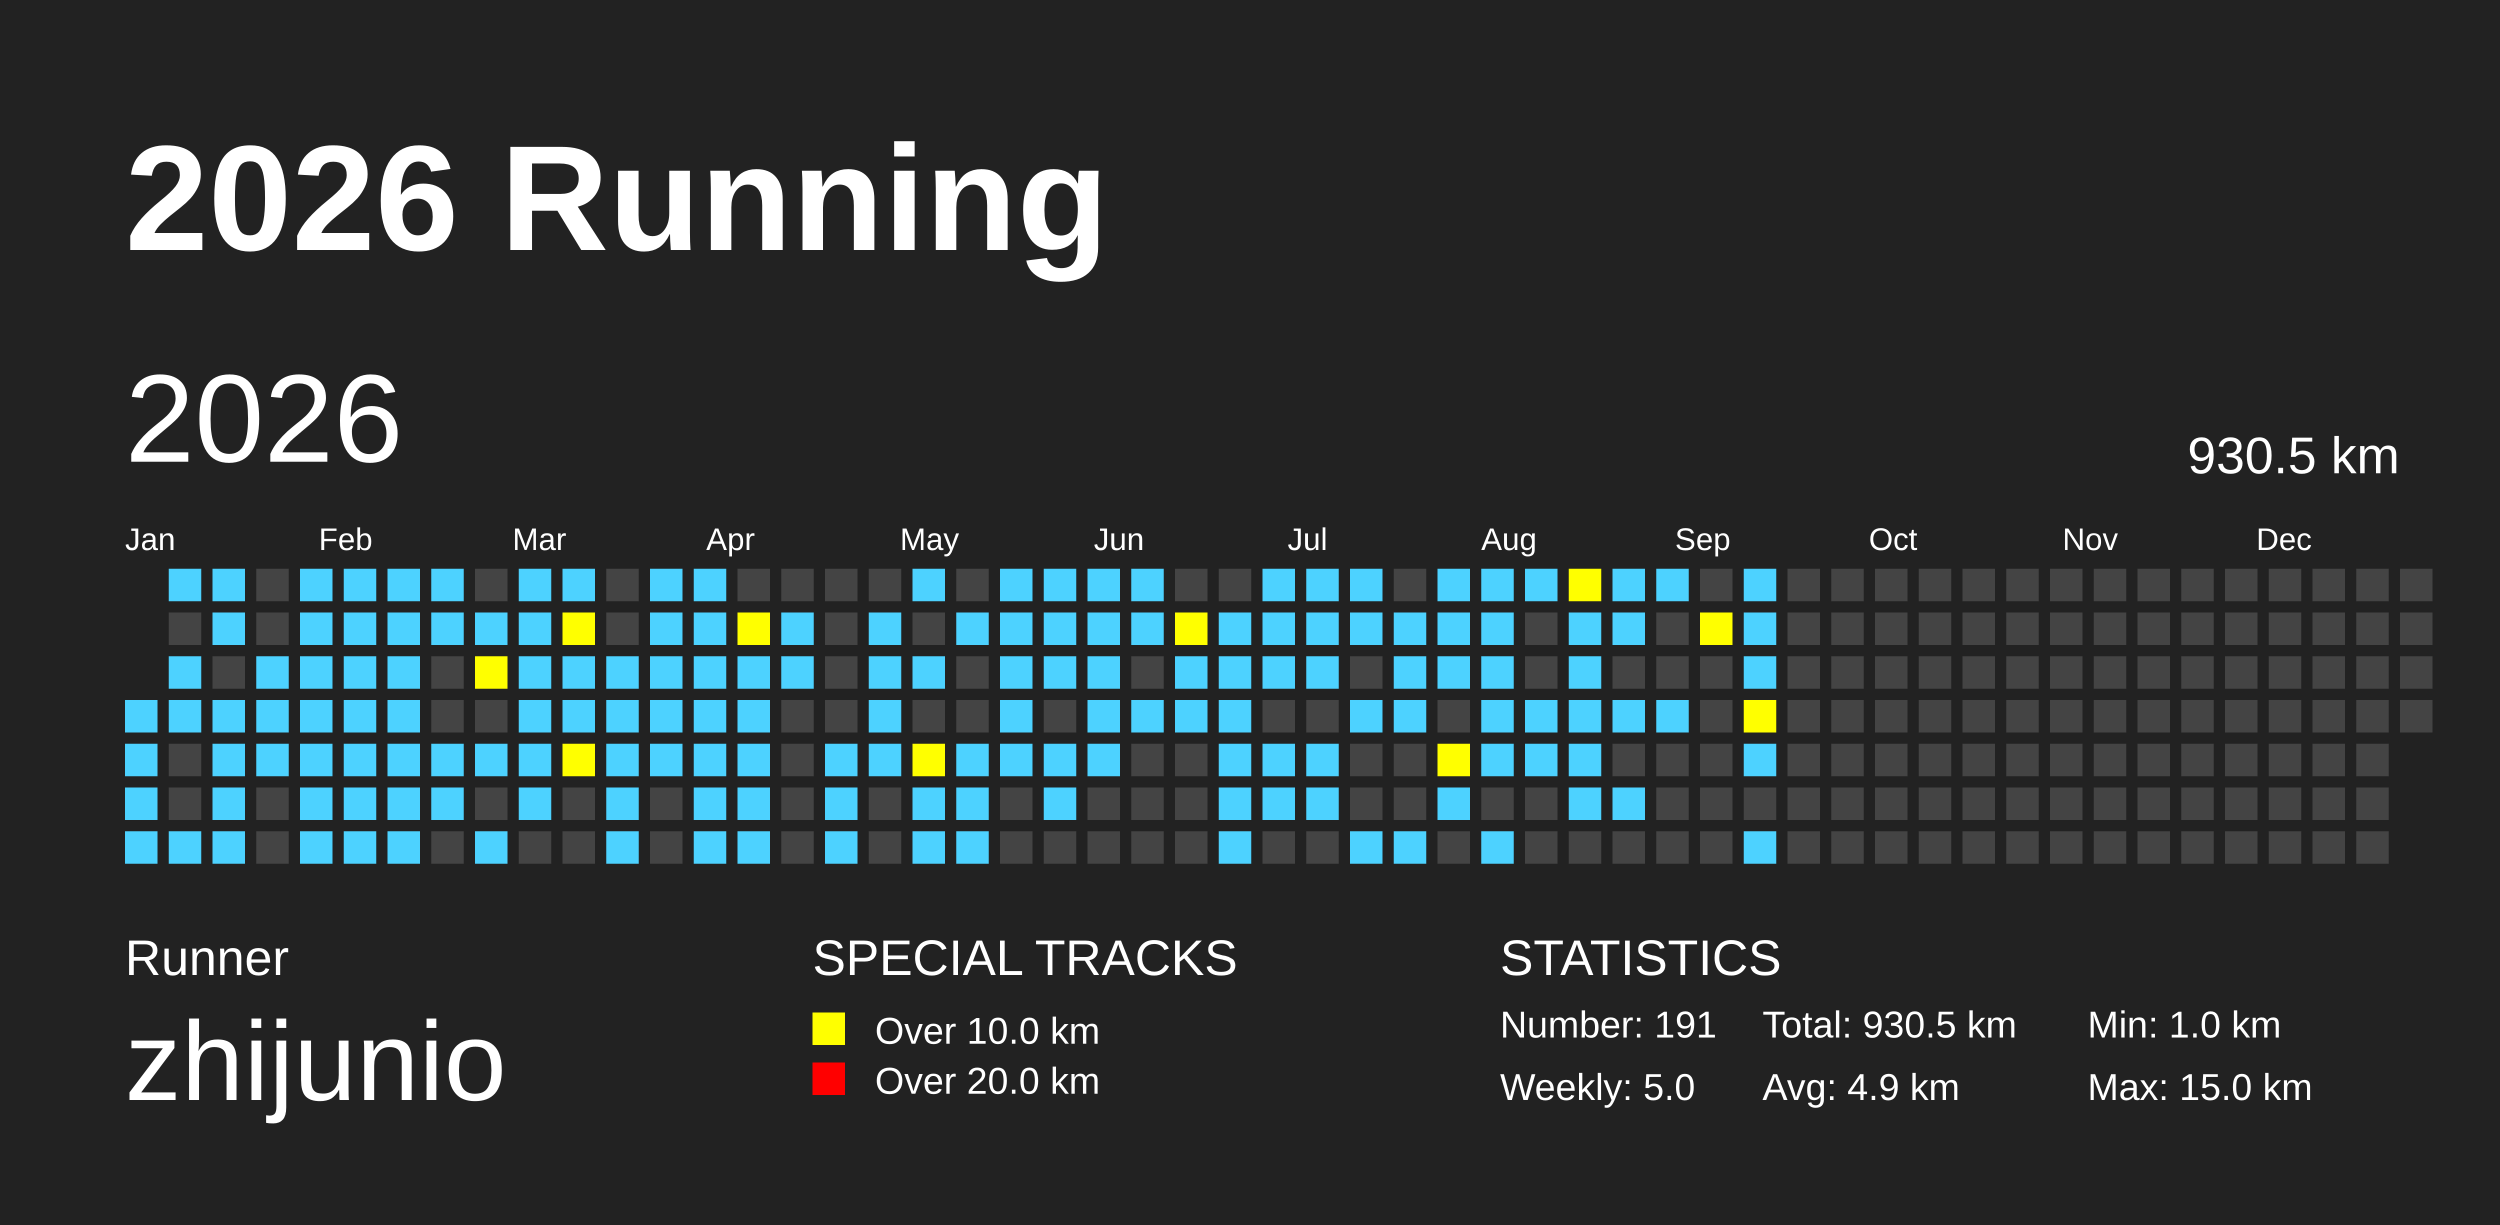
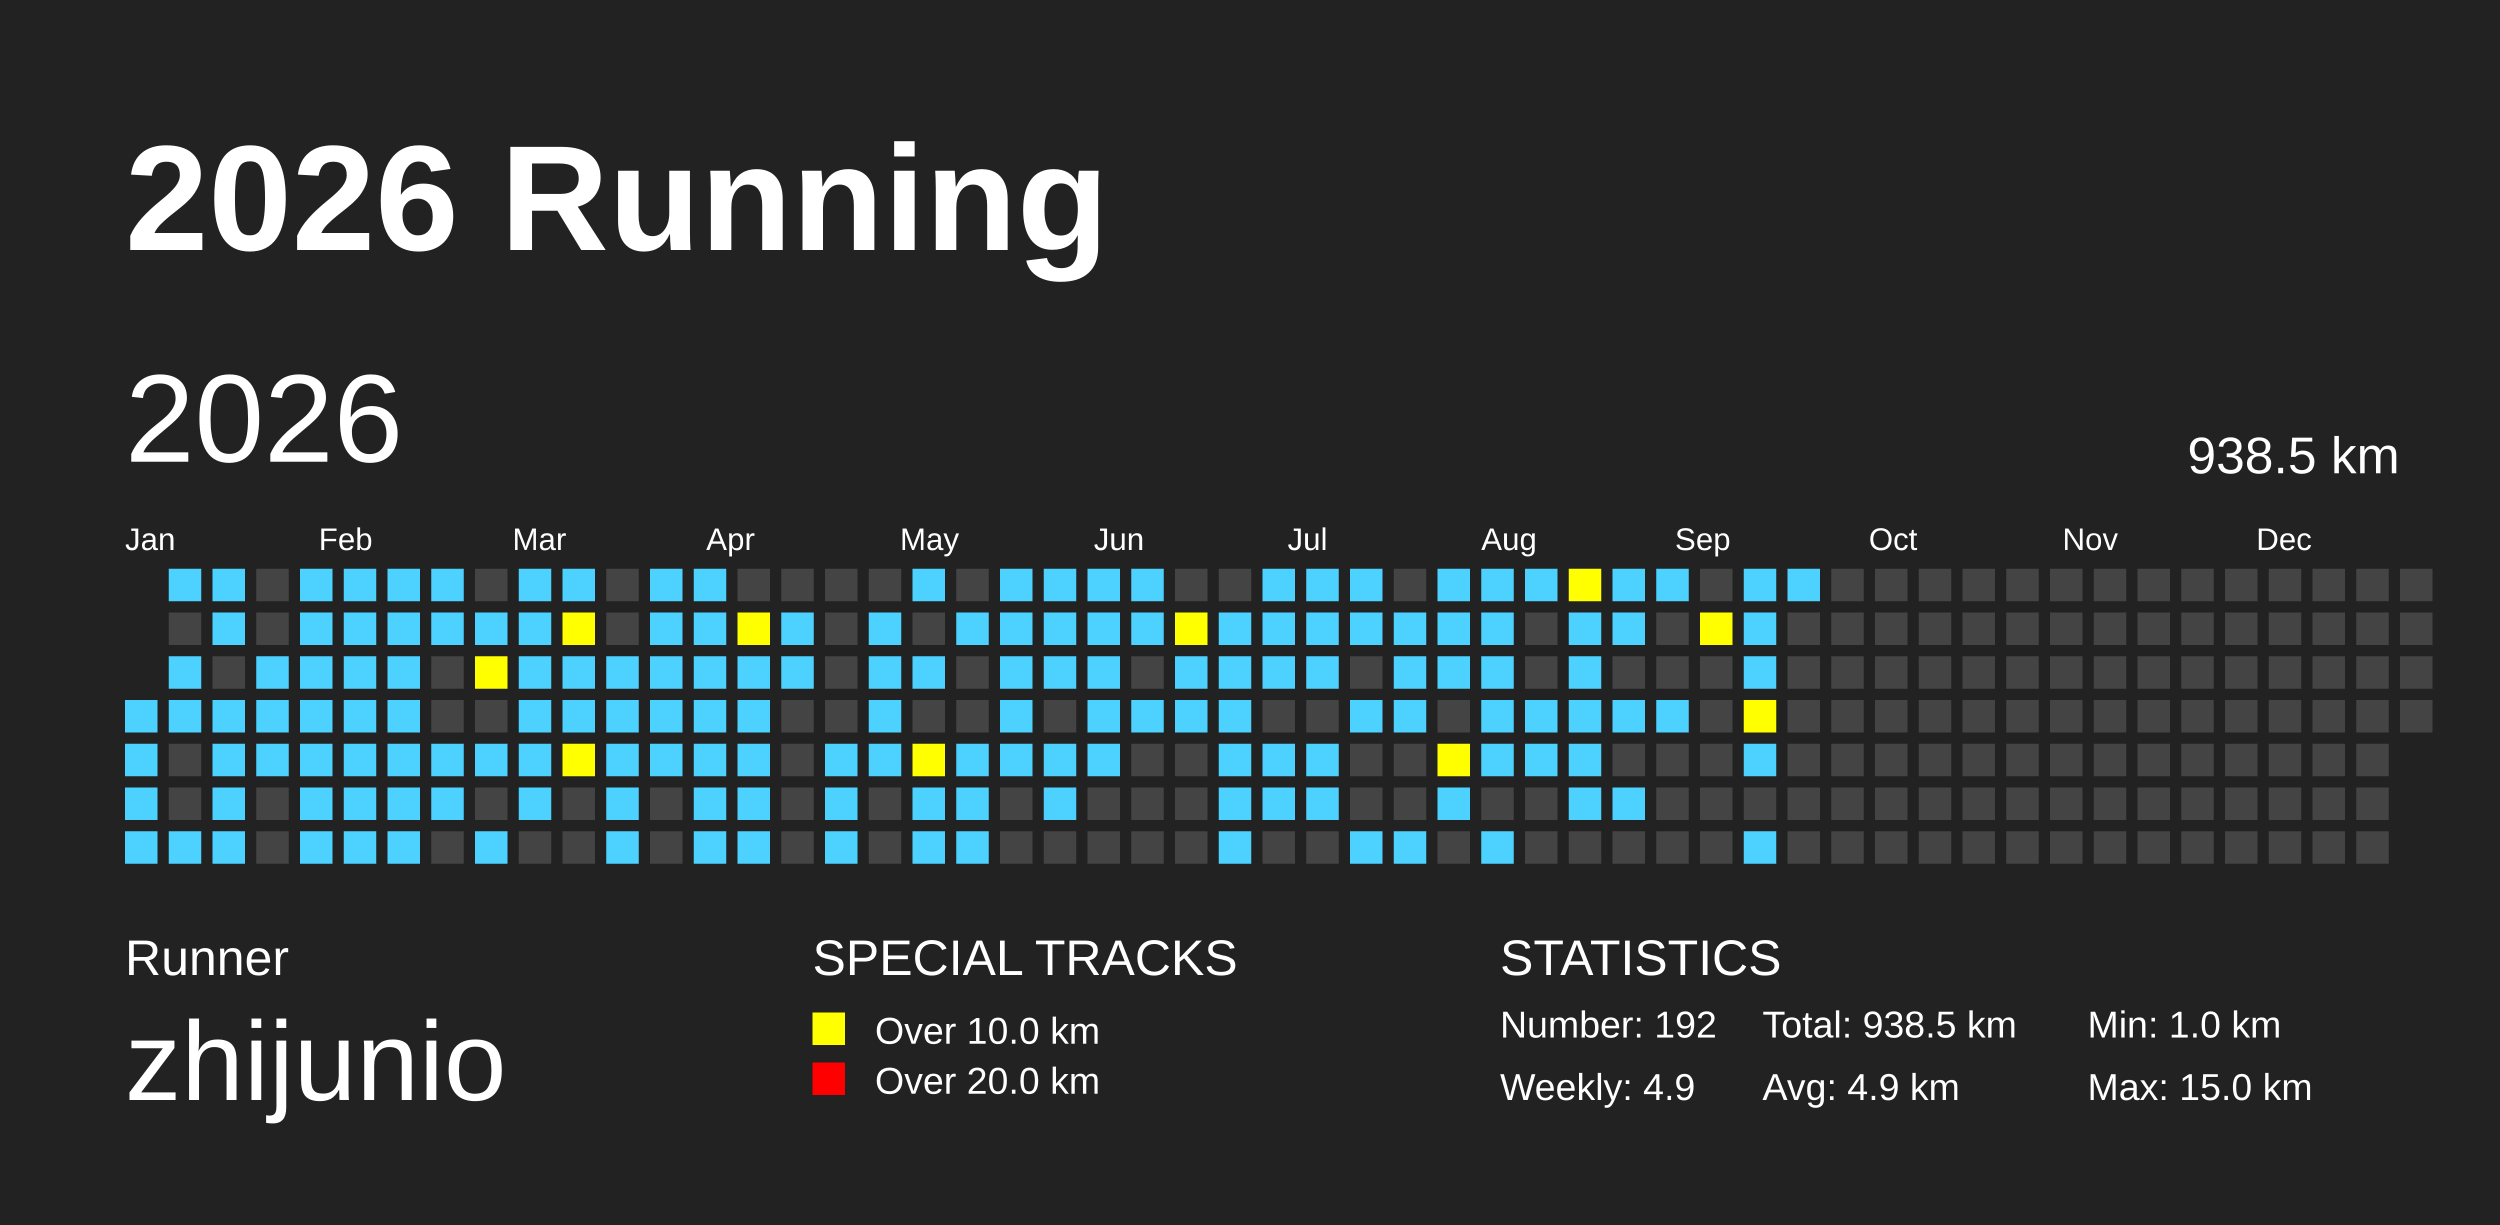
<svg xmlns="http://www.w3.org/2000/svg" baseProfile="full" height="98mm" version="1.1" viewBox="0,0,200,98" width="200mm">
  <defs>
    <pattern height="2" id="indoor-stripe" patternUnits="userSpaceOnUse" width="2">
      <line stroke="white" stroke-opacity="0.45" stroke-width="0.5" x1="0" x2="2" y1="2" y2="0" />
    </pattern>
  </defs>
  <rect fill="#222222" height="98" width="200" x="0" y="0" />
  <text fill="#FFFFFF" style="font-size:12px; font-family:Arial; font-weight:bold;" x="10" y="20">2026 Running</text>
  <text fill="#FFFFFF" style="font-size:4px; font-family:Arial" x="10" y="78">Runner</text>
  <text fill="#FFFFFF" style="font-size:9px; font-family:Arial" x="10" y="88">zhijunio</text>
  <text fill="#FFFFFF" style="font-size:4px; font-family:Arial" x="65" y="78">SPECIAL TRACKS</text>
  <rect fill="yellow" height="2.6" width="2.6" x="65" y="81" />
  <text fill="#FFFFFF" style="font-size:3px; font-family:Arial" x="70" y="83.5">Over 10.0 km</text>
  <rect fill="red" height="2.6" width="2.6" x="65" y="85" />
  <text fill="#FFFFFF" style="font-size:3px; font-family:Arial" x="70" y="87.5">Over 20.0 km</text>
  <text fill="#FFFFFF" style="font-size:4px; font-family:Arial" x="120" y="78">STATISTICS</text>
-   <text fill="#FFFFFF" style="font-size:3px; font-family:Arial" x="120" y="83">Number: 191</text>
-   <text fill="#FFFFFF" style="font-size:3px; font-family:Arial" x="120" y="88">Weekly: 5.0</text>
-   <text fill="#FFFFFF" style="font-size:3px; font-family:Arial" x="141" y="83">Total: 930.5 km</text>
+   <text fill="#FFFFFF" style="font-size:3px; font-family:Arial" x="120" y="83">Number: 192</text>
+   <text fill="#FFFFFF" style="font-size:3px; font-family:Arial" x="120" y="88">Weekly: 4.9</text>
+   <text fill="#FFFFFF" style="font-size:3px; font-family:Arial" x="141" y="83">Total: 938.5 km</text>
  <text fill="#FFFFFF" style="font-size:3px; font-family:Arial" x="141" y="88">Avg: 4.9 km</text>
  <text fill="#FFFFFF" style="font-size:3px; font-family:Arial" x="167" y="83">Min: 1.0 km</text>
  <text fill="#FFFFFF" style="font-size:3px; font-family:Arial" x="167" y="88">Max: 15.0 km</text>
  <text dominant-baseline="hanging" fill="#FFFFFF" style="font-size:10.0px; font-family:Arial;" x="10" y="30">2026</text>
-   <text dominant-baseline="hanging" fill="#FFFFFF" style="font-size:4.125px; font-family:Arial;" x="175" y="35">930.5 km</text>
+   <text dominant-baseline="hanging" fill="#FFFFFF" style="font-size:4.125px; font-family:Arial;" x="175" y="35">938.5 km</text>
  <text fill="#FFFFFF" style="font-size:2.5px; font-family:Arial" x="10.0" y="44">Jan</text>
  <text fill="#FFFFFF" style="font-size:2.5px; font-family:Arial" x="25.5" y="44">Feb</text>
  <text fill="#FFFFFF" style="font-size:2.5px; font-family:Arial" x="41.0" y="44">Mar</text>
  <text fill="#FFFFFF" style="font-size:2.5px; font-family:Arial" x="56.5" y="44">Apr</text>
  <text fill="#FFFFFF" style="font-size:2.5px; font-family:Arial" x="72.0" y="44">May</text>
  <text fill="#FFFFFF" style="font-size:2.5px; font-family:Arial" x="87.5" y="44">Jun</text>
  <text fill="#FFFFFF" style="font-size:2.5px; font-family:Arial" x="103.0" y="44">Jul</text>
  <text fill="#FFFFFF" style="font-size:2.5px; font-family:Arial" x="118.5" y="44">Aug</text>
  <text fill="#FFFFFF" style="font-size:2.5px; font-family:Arial" x="134.0" y="44">Sep</text>
  <text fill="#FFFFFF" style="font-size:2.5px; font-family:Arial" x="149.5" y="44">Oct</text>
  <text fill="#FFFFFF" style="font-size:2.5px; font-family:Arial" x="165.0" y="44">Nov</text>
  <text fill="#FFFFFF" style="font-size:2.5px; font-family:Arial" x="180.5" y="44">Dec</text>
  <rect fill="#4DD2FF" height="2.6" width="2.6" x="10.0" y="56.0" />
  <rect fill="#4DD2FF" height="2.6" width="2.6" x="10.0" y="59.5" />
  <rect fill="#4DD2FF" height="2.6" width="2.6" x="10.0" y="63.0" />
  <rect fill="#4DD2FF" height="2.6" width="2.6" x="10.0" y="66.5" />
  <rect fill="#4DD2FF" height="2.6" width="2.6" x="13.5" y="45.5" />
  <rect fill="#444444" height="2.6" width="2.6" x="13.5" y="49.0" />
  <rect fill="#4DD2FF" height="2.6" width="2.6" x="13.5" y="52.5" />
  <rect fill="#4DD2FF" height="2.6" width="2.6" x="13.5" y="56.0" />
  <rect fill="#444444" height="2.6" width="2.6" x="13.5" y="59.5" />
  <rect fill="#444444" height="2.6" width="2.6" x="13.5" y="63.0" />
  <rect fill="#4DD2FF" height="2.6" width="2.6" x="13.5" y="66.5" />
  <rect fill="#4DD2FF" height="2.6" width="2.6" x="17.0" y="45.5" />
  <rect fill="#4DD2FF" height="2.6" width="2.6" x="17.0" y="49.0" />
  <rect fill="#444444" height="2.6" width="2.6" x="17.0" y="52.5" />
  <rect fill="#4DD2FF" height="2.6" width="2.6" x="17.0" y="56.0" />
  <rect fill="#4DD2FF" height="2.6" width="2.6" x="17.0" y="59.5" />
  <rect fill="#4DD2FF" height="2.6" width="2.6" x="17.0" y="63.0" />
  <rect fill="#4DD2FF" height="2.6" width="2.6" x="17.0" y="66.5" />
  <rect fill="#444444" height="2.6" width="2.6" x="20.5" y="45.5" />
  <rect fill="#444444" height="2.6" width="2.6" x="20.5" y="49.0" />
  <rect fill="#4DD2FF" height="2.6" width="2.6" x="20.5" y="52.5" />
  <rect fill="#4DD2FF" height="2.6" width="2.6" x="20.5" y="56.0" />
  <rect fill="#4DD2FF" height="2.6" width="2.6" x="20.5" y="59.5" />
  <rect fill="#444444" height="2.6" width="2.6" x="20.5" y="63.0" />
  <rect fill="#444444" height="2.6" width="2.6" x="20.5" y="66.5" />
  <rect fill="#4DD2FF" height="2.6" width="2.6" x="24.0" y="45.5" />
  <rect fill="#4DD2FF" height="2.6" width="2.6" x="24.0" y="49.0" />
  <rect fill="#4DD2FF" height="2.6" width="2.6" x="24.0" y="52.5" />
  <rect fill="#4DD2FF" height="2.6" width="2.6" x="24.0" y="56.0" />
  <rect fill="#4DD2FF" height="2.6" width="2.6" x="24.0" y="59.5" />
  <rect fill="#4DD2FF" height="2.6" width="2.6" x="24.0" y="63.0" />
  <rect fill="#4DD2FF" height="2.6" width="2.6" x="24.0" y="66.5" />
  <rect fill="#4DD2FF" height="2.6" width="2.6" x="27.5" y="45.5" />
  <rect fill="#4DD2FF" height="2.6" width="2.6" x="27.5" y="49.0" />
  <rect fill="#4DD2FF" height="2.6" width="2.6" x="27.5" y="52.5" />
  <rect fill="#4DD2FF" height="2.6" width="2.6" x="27.5" y="56.0" />
  <rect fill="#4DD2FF" height="2.6" width="2.6" x="27.5" y="59.5" />
  <rect fill="#4DD2FF" height="2.6" width="2.6" x="27.5" y="63.0" />
  <rect fill="#4DD2FF" height="2.6" width="2.6" x="27.5" y="66.5" />
  <rect fill="#4DD2FF" height="2.6" width="2.6" x="31.0" y="45.5" />
  <rect fill="#4DD2FF" height="2.6" width="2.6" x="31.0" y="49.0" />
  <rect fill="#4DD2FF" height="2.6" width="2.6" x="31.0" y="52.5" />
  <rect fill="#4DD2FF" height="2.6" width="2.6" x="31.0" y="56.0" />
  <rect fill="#4DD2FF" height="2.6" width="2.6" x="31.0" y="59.5" />
  <rect fill="#4DD2FF" height="2.6" width="2.6" x="31.0" y="63.0" />
  <rect fill="#4DD2FF" height="2.6" width="2.6" x="31.0" y="66.5" />
  <rect fill="#4DD2FF" height="2.6" width="2.6" x="34.5" y="45.5" />
  <rect fill="#4DD2FF" height="2.6" width="2.6" x="34.5" y="49.0" />
  <rect fill="#444444" height="2.6" width="2.6" x="34.5" y="52.5" />
  <rect fill="#444444" height="2.6" width="2.6" x="34.5" y="56.0" />
  <rect fill="#4DD2FF" height="2.6" width="2.6" x="34.5" y="59.5" />
  <rect fill="#4DD2FF" height="2.6" width="2.6" x="34.5" y="63.0" />
  <rect fill="#444444" height="2.6" width="2.6" x="34.5" y="66.5" />
  <rect fill="#444444" height="2.6" width="2.6" x="38.0" y="45.5" />
  <rect fill="#4DD2FF" height="2.6" width="2.6" x="38.0" y="49.0" />
  <rect fill="yellow" height="2.6" width="2.6" x="38.0" y="52.5" />
  <rect fill="#444444" height="2.6" width="2.6" x="38.0" y="56.0" />
  <rect fill="#4DD2FF" height="2.6" width="2.6" x="38.0" y="59.5" />
  <rect fill="#444444" height="2.6" width="2.6" x="38.0" y="63.0" />
  <rect fill="#4DD2FF" height="2.6" width="2.6" x="38.0" y="66.5" />
  <rect fill="#4DD2FF" height="2.6" width="2.6" x="41.5" y="45.5" />
  <rect fill="#4DD2FF" height="2.6" width="2.6" x="41.5" y="49.0" />
  <rect fill="#4DD2FF" height="2.6" width="2.6" x="41.5" y="52.5" />
  <rect fill="#4DD2FF" height="2.6" width="2.6" x="41.5" y="56.0" />
  <rect fill="#4DD2FF" height="2.6" width="2.6" x="41.5" y="59.5" />
  <rect fill="#4DD2FF" height="2.6" width="2.6" x="41.5" y="63.0" />
  <rect fill="#444444" height="2.6" width="2.6" x="41.5" y="66.5" />
  <rect fill="#4DD2FF" height="2.6" width="2.6" x="45.0" y="45.5" />
  <rect fill="yellow" height="2.6" width="2.6" x="45.0" y="49.0" />
  <rect fill="#4DD2FF" height="2.6" width="2.6" x="45.0" y="52.5" />
  <rect fill="#4DD2FF" height="2.6" width="2.6" x="45.0" y="56.0" />
  <rect fill="yellow" height="2.6" width="2.6" x="45.0" y="59.5" />
  <rect fill="#444444" height="2.6" width="2.6" x="45.0" y="63.0" />
  <rect fill="#444444" height="2.6" width="2.6" x="45.0" y="66.5" />
  <rect fill="#444444" height="2.6" width="2.6" x="48.5" y="45.5" />
  <rect fill="#444444" height="2.6" width="2.6" x="48.5" y="49.0" />
  <rect fill="#4DD2FF" height="2.6" width="2.6" x="48.5" y="52.5" />
  <rect fill="#4DD2FF" height="2.6" width="2.6" x="48.5" y="56.0" />
  <rect fill="#4DD2FF" height="2.6" width="2.6" x="48.5" y="59.5" />
  <rect fill="#4DD2FF" height="2.6" width="2.6" x="48.5" y="63.0" />
  <rect fill="#4DD2FF" height="2.6" width="2.6" x="48.5" y="66.5" />
  <rect fill="#4DD2FF" height="2.6" width="2.6" x="52.0" y="45.5" />
  <rect fill="#4DD2FF" height="2.6" width="2.6" x="52.0" y="49.0" />
  <rect fill="#4DD2FF" height="2.6" width="2.6" x="52.0" y="52.5" />
  <rect fill="#4DD2FF" height="2.6" width="2.6" x="52.0" y="56.0" />
  <rect fill="#4DD2FF" height="2.6" width="2.6" x="52.0" y="59.5" />
  <rect fill="#444444" height="2.6" width="2.6" x="52.0" y="63.0" />
  <rect fill="#444444" height="2.6" width="2.6" x="52.0" y="66.5" />
  <rect fill="#4DD2FF" height="2.6" width="2.6" x="55.5" y="45.5" />
  <rect fill="#4DD2FF" height="2.6" width="2.6" x="55.5" y="49.0" />
  <rect fill="#4DD2FF" height="2.6" width="2.6" x="55.5" y="52.5" />
  <rect fill="#4DD2FF" height="2.6" width="2.6" x="55.5" y="56.0" />
  <rect fill="#4DD2FF" height="2.6" width="2.6" x="55.5" y="59.5" />
  <rect fill="#4DD2FF" height="2.6" width="2.6" x="55.5" y="63.0" />
  <rect fill="#4DD2FF" height="2.6" width="2.6" x="55.5" y="66.5" />
  <rect fill="#444444" height="2.6" width="2.6" x="59.0" y="45.5" />
  <rect fill="yellow" height="2.6" width="2.6" x="59.0" y="49.0" />
  <rect fill="#4DD2FF" height="2.6" width="2.6" x="59.0" y="52.5" />
  <rect fill="#4DD2FF" height="2.6" width="2.6" x="59.0" y="56.0" />
  <rect fill="#4DD2FF" height="2.6" width="2.6" x="59.0" y="59.5" />
  <rect fill="#4DD2FF" height="2.6" width="2.6" x="59.0" y="63.0" />
  <rect fill="#4DD2FF" height="2.6" width="2.6" x="59.0" y="66.5" />
  <rect fill="#444444" height="2.6" width="2.6" x="62.5" y="45.5" />
  <rect fill="#4DD2FF" height="2.6" width="2.6" x="62.5" y="49.0" />
  <rect fill="#4DD2FF" height="2.6" width="2.6" x="62.5" y="52.5" />
  <rect fill="#444444" height="2.6" width="2.6" x="62.5" y="56.0" />
  <rect fill="#444444" height="2.6" width="2.6" x="62.5" y="59.5" />
  <rect fill="#444444" height="2.6" width="2.6" x="62.5" y="63.0" />
  <rect fill="#444444" height="2.6" width="2.6" x="62.5" y="66.5" />
  <rect fill="#444444" height="2.6" width="2.6" x="66.0" y="45.5" />
  <rect fill="#444444" height="2.6" width="2.6" x="66.0" y="49.0" />
  <rect fill="#444444" height="2.6" width="2.6" x="66.0" y="52.5" />
  <rect fill="#444444" height="2.6" width="2.6" x="66.0" y="56.0" />
  <rect fill="#4DD2FF" height="2.6" width="2.6" x="66.0" y="59.5" />
  <rect fill="#4DD2FF" height="2.6" width="2.6" x="66.0" y="63.0" />
  <rect fill="#4DD2FF" height="2.6" width="2.6" x="66.0" y="66.5" />
  <rect fill="#444444" height="2.6" width="2.6" x="69.5" y="45.5" />
  <rect fill="#4DD2FF" height="2.6" width="2.6" x="69.5" y="49.0" />
  <rect fill="#4DD2FF" height="2.6" width="2.6" x="69.5" y="52.5" />
  <rect fill="#4DD2FF" height="2.6" width="2.6" x="69.5" y="56.0" />
  <rect fill="#4DD2FF" height="2.6" width="2.6" x="69.5" y="59.5" />
  <rect fill="#444444" height="2.6" width="2.6" x="69.5" y="63.0" />
  <rect fill="#444444" height="2.6" width="2.6" x="69.5" y="66.5" />
  <rect fill="#4DD2FF" height="2.6" width="2.6" x="73.0" y="45.5" />
  <rect fill="#444444" height="2.6" width="2.6" x="73.0" y="49.0" />
  <rect fill="#4DD2FF" height="2.6" width="2.6" x="73.0" y="52.5" />
  <rect fill="#444444" height="2.6" width="2.6" x="73.0" y="56.0" />
  <rect fill="yellow" height="2.6" width="2.6" x="73.0" y="59.5" />
  <rect fill="#4DD2FF" height="2.6" width="2.6" x="73.0" y="63.0" />
  <rect fill="#4DD2FF" height="2.6" width="2.6" x="73.0" y="66.5" />
  <rect fill="#444444" height="2.6" width="2.6" x="76.5" y="45.5" />
  <rect fill="#4DD2FF" height="2.6" width="2.6" x="76.5" y="49.0" />
  <rect fill="#444444" height="2.6" width="2.6" x="76.5" y="52.5" />
  <rect fill="#444444" height="2.6" width="2.6" x="76.5" y="56.0" />
  <rect fill="#4DD2FF" height="2.6" width="2.6" x="76.5" y="59.5" />
  <rect fill="#4DD2FF" height="2.6" width="2.6" x="76.5" y="63.0" />
  <rect fill="#4DD2FF" height="2.6" width="2.6" x="76.5" y="66.5" />
  <rect fill="#4DD2FF" height="2.6" width="2.6" x="80.0" y="45.5" />
  <rect fill="#4DD2FF" height="2.6" width="2.6" x="80.0" y="49.0" />
  <rect fill="#4DD2FF" height="2.6" width="2.6" x="80.0" y="52.5" />
  <rect fill="#4DD2FF" height="2.6" width="2.6" x="80.0" y="56.0" />
  <rect fill="#4DD2FF" height="2.6" width="2.6" x="80.0" y="59.5" />
  <rect fill="#444444" height="2.6" width="2.6" x="80.0" y="63.0" />
  <rect fill="#444444" height="2.6" width="2.6" x="80.0" y="66.5" />
  <rect fill="#4DD2FF" height="2.6" width="2.6" x="83.5" y="45.5" />
  <rect fill="#4DD2FF" height="2.6" width="2.6" x="83.5" y="49.0" />
  <rect fill="#4DD2FF" height="2.6" width="2.6" x="83.5" y="52.5" />
  <rect fill="#444444" height="2.6" width="2.6" x="83.5" y="56.0" />
  <rect fill="#4DD2FF" height="2.6" width="2.6" x="83.5" y="59.5" />
  <rect fill="#4DD2FF" height="2.6" width="2.6" x="83.5" y="63.0" />
  <rect fill="#444444" height="2.6" width="2.6" x="83.5" y="66.5" />
  <rect fill="#4DD2FF" height="2.6" width="2.6" x="87.0" y="45.5" />
  <rect fill="#4DD2FF" height="2.6" width="2.6" x="87.0" y="49.0" />
  <rect fill="#4DD2FF" height="2.6" width="2.6" x="87.0" y="52.5" />
  <rect fill="#4DD2FF" height="2.6" width="2.6" x="87.0" y="56.0" />
  <rect fill="#4DD2FF" height="2.6" width="2.6" x="87.0" y="59.5" />
  <rect fill="#444444" height="2.6" width="2.6" x="87.0" y="63.0" />
  <rect fill="#444444" height="2.6" width="2.6" x="87.0" y="66.5" />
  <rect fill="#4DD2FF" height="2.6" width="2.6" x="90.5" y="45.5" />
  <rect fill="#4DD2FF" height="2.6" width="2.6" x="90.5" y="49.0" />
  <rect fill="#444444" height="2.6" width="2.6" x="90.5" y="52.5" />
  <rect fill="#4DD2FF" height="2.6" width="2.6" x="90.5" y="56.0" />
  <rect fill="#444444" height="2.6" width="2.6" x="90.5" y="59.5" />
  <rect fill="#444444" height="2.6" width="2.6" x="90.5" y="63.0" />
  <rect fill="#444444" height="2.6" width="2.6" x="90.5" y="66.5" />
  <rect fill="#444444" height="2.6" width="2.6" x="94.0" y="45.5" />
  <rect fill="yellow" height="2.6" width="2.6" x="94.0" y="49.0" />
  <rect fill="#4DD2FF" height="2.6" width="2.6" x="94.0" y="52.5" />
  <rect fill="#4DD2FF" height="2.6" width="2.6" x="94.0" y="56.0" />
  <rect fill="#444444" height="2.6" width="2.6" x="94.0" y="59.5" />
  <rect fill="#444444" height="2.6" width="2.6" x="94.0" y="63.0" />
  <rect fill="#444444" height="2.6" width="2.6" x="94.0" y="66.5" />
  <rect fill="#444444" height="2.6" width="2.6" x="97.5" y="45.5" />
  <rect fill="#4DD2FF" height="2.6" width="2.6" x="97.5" y="49.0" />
  <rect fill="#4DD2FF" height="2.6" width="2.6" x="97.5" y="52.5" />
  <rect fill="#4DD2FF" height="2.6" width="2.6" x="97.5" y="56.0" />
  <rect fill="#4DD2FF" height="2.6" width="2.6" x="97.5" y="59.5" />
  <rect fill="#4DD2FF" height="2.6" width="2.6" x="97.5" y="63.0" />
  <rect fill="#4DD2FF" height="2.6" width="2.6" x="97.5" y="66.5" />
  <rect fill="#4DD2FF" height="2.6" width="2.6" x="101.0" y="45.5" />
  <rect fill="#4DD2FF" height="2.6" width="2.6" x="101.0" y="49.0" />
  <rect fill="#4DD2FF" height="2.6" width="2.6" x="101.0" y="52.5" />
  <rect fill="#444444" height="2.6" width="2.6" x="101.0" y="56.0" />
  <rect fill="#4DD2FF" height="2.6" width="2.6" x="101.0" y="59.5" />
  <rect fill="#4DD2FF" height="2.6" width="2.6" x="101.0" y="63.0" />
  <rect fill="#444444" height="2.6" width="2.6" x="101.0" y="66.5" />
  <rect fill="#4DD2FF" height="2.6" width="2.6" x="104.5" y="45.5" />
  <rect fill="#4DD2FF" height="2.6" width="2.6" x="104.5" y="49.0" />
  <rect fill="#4DD2FF" height="2.6" width="2.6" x="104.5" y="52.5" />
  <rect fill="#444444" height="2.6" width="2.6" x="104.5" y="56.0" />
  <rect fill="#4DD2FF" height="2.6" width="2.6" x="104.5" y="59.5" />
  <rect fill="#4DD2FF" height="2.6" width="2.6" x="104.5" y="63.0" />
  <rect fill="#444444" height="2.6" width="2.6" x="104.5" y="66.5" />
  <rect fill="#4DD2FF" height="2.6" width="2.6" x="108.0" y="45.5" />
  <rect fill="#4DD2FF" height="2.6" width="2.6" x="108.0" y="49.0" />
  <rect fill="#444444" height="2.6" width="2.6" x="108.0" y="52.5" />
  <rect fill="#4DD2FF" height="2.6" width="2.6" x="108.0" y="56.0" />
  <rect fill="#444444" height="2.6" width="2.6" x="108.0" y="59.5" />
  <rect fill="#444444" height="2.6" width="2.6" x="108.0" y="63.0" />
  <rect fill="#4DD2FF" height="2.6" width="2.6" x="108.0" y="66.5" />
  <rect fill="#444444" height="2.6" width="2.6" x="111.5" y="45.5" />
  <rect fill="#4DD2FF" height="2.6" width="2.6" x="111.5" y="49.0" />
  <rect fill="#4DD2FF" height="2.6" width="2.6" x="111.5" y="52.5" />
  <rect fill="#4DD2FF" height="2.6" width="2.6" x="111.5" y="56.0" />
  <rect fill="#444444" height="2.6" width="2.6" x="111.5" y="59.5" />
  <rect fill="#444444" height="2.6" width="2.6" x="111.5" y="63.0" />
  <rect fill="#4DD2FF" height="2.6" width="2.6" x="111.5" y="66.5" />
  <rect fill="#4DD2FF" height="2.6" width="2.6" x="115.0" y="45.5" />
  <rect fill="#4DD2FF" height="2.6" width="2.6" x="115.0" y="49.0" />
  <rect fill="#4DD2FF" height="2.6" width="2.6" x="115.0" y="52.5" />
  <rect fill="#444444" height="2.6" width="2.6" x="115.0" y="56.0" />
  <rect fill="yellow" height="2.6" width="2.6" x="115.0" y="59.5" />
  <rect fill="#4DD2FF" height="2.6" width="2.6" x="115.0" y="63.0" />
  <rect fill="#444444" height="2.6" width="2.6" x="115.0" y="66.5" />
  <rect fill="#4DD2FF" height="2.6" width="2.6" x="118.5" y="45.5" />
  <rect fill="#4DD2FF" height="2.6" width="2.6" x="118.5" y="49.0" />
  <rect fill="#4DD2FF" height="2.6" width="2.6" x="118.5" y="52.5" />
  <rect fill="#4DD2FF" height="2.6" width="2.6" x="118.5" y="56.0" />
  <rect fill="#4DD2FF" height="2.6" width="2.6" x="118.5" y="59.5" />
  <rect fill="#444444" height="2.6" width="2.6" x="118.5" y="63.0" />
  <rect fill="#4DD2FF" height="2.6" width="2.6" x="118.5" y="66.5" />
  <rect fill="#4DD2FF" height="2.6" width="2.6" x="122.0" y="45.5" />
  <rect fill="#444444" height="2.6" width="2.6" x="122.0" y="49.0" />
  <rect fill="#444444" height="2.6" width="2.6" x="122.0" y="52.5" />
  <rect fill="#4DD2FF" height="2.6" width="2.6" x="122.0" y="56.0" />
  <rect fill="#4DD2FF" height="2.6" width="2.6" x="122.0" y="59.5" />
  <rect fill="#444444" height="2.6" width="2.6" x="122.0" y="63.0" />
  <rect fill="#444444" height="2.6" width="2.6" x="122.0" y="66.5" />
  <rect fill="yellow" height="2.6" width="2.6" x="125.5" y="45.5" />
  <rect fill="#4DD2FF" height="2.6" width="2.6" x="125.5" y="49.0" />
  <rect fill="#4DD2FF" height="2.6" width="2.6" x="125.5" y="52.5" />
  <rect fill="#4DD2FF" height="2.6" width="2.6" x="125.5" y="56.0" />
  <rect fill="#4DD2FF" height="2.6" width="2.6" x="125.5" y="59.5" />
  <rect fill="#4DD2FF" height="2.6" width="2.6" x="125.5" y="63.0" />
  <rect fill="#444444" height="2.6" width="2.6" x="125.5" y="66.5" />
  <rect fill="#4DD2FF" height="2.6" width="2.6" x="129.0" y="45.5" />
  <rect fill="#4DD2FF" height="2.6" width="2.6" x="129.0" y="49.0" />
  <rect fill="#444444" height="2.6" width="2.6" x="129.0" y="52.5" />
  <rect fill="#4DD2FF" height="2.6" width="2.6" x="129.0" y="56.0" />
  <rect fill="#444444" height="2.6" width="2.6" x="129.0" y="59.5" />
  <rect fill="#4DD2FF" height="2.6" width="2.6" x="129.0" y="63.0" />
  <rect fill="#444444" height="2.6" width="2.6" x="129.0" y="66.5" />
  <rect fill="#4DD2FF" height="2.6" width="2.6" x="132.5" y="45.5" />
  <rect fill="#444444" height="2.6" width="2.6" x="132.5" y="49.0" />
  <rect fill="#444444" height="2.6" width="2.6" x="132.5" y="52.5" />
  <rect fill="#4DD2FF" height="2.6" width="2.6" x="132.5" y="56.0" />
  <rect fill="#444444" height="2.6" width="2.6" x="132.5" y="59.5" />
  <rect fill="#444444" height="2.6" width="2.6" x="132.5" y="63.0" />
  <rect fill="#444444" height="2.6" width="2.6" x="132.5" y="66.5" />
  <rect fill="#444444" height="2.6" width="2.6" x="136.0" y="45.5" />
  <rect fill="yellow" height="2.6" width="2.6" x="136.0" y="49.0" />
  <rect fill="#444444" height="2.6" width="2.6" x="136.0" y="52.5" />
  <rect fill="#444444" height="2.6" width="2.6" x="136.0" y="56.0" />
  <rect fill="#444444" height="2.6" width="2.6" x="136.0" y="59.5" />
  <rect fill="#444444" height="2.6" width="2.6" x="136.0" y="63.0" />
  <rect fill="#444444" height="2.6" width="2.6" x="136.0" y="66.5" />
  <rect fill="#4DD2FF" height="2.6" width="2.6" x="139.5" y="45.5" />
  <rect fill="#4DD2FF" height="2.6" width="2.6" x="139.5" y="49.0" />
  <rect fill="#4DD2FF" height="2.6" width="2.6" x="139.5" y="52.5" />
  <rect fill="yellow" height="2.6" width="2.6" x="139.5" y="56.0" />
  <rect fill="#4DD2FF" height="2.6" width="2.6" x="139.5" y="59.5" />
  <rect fill="#444444" height="2.6" width="2.6" x="139.5" y="63.0" />
  <rect fill="#4DD2FF" height="2.6" width="2.6" x="139.5" y="66.5" />
-   <rect fill="#444444" height="2.6" width="2.6" x="143.0" y="45.5" />
+   <rect fill="#4DD2FF" height="2.6" width="2.6" x="143.0" y="45.5" />
  <rect fill="#444444" height="2.6" width="2.6" x="143.0" y="49.0" />
  <rect fill="#444444" height="2.6" width="2.6" x="143.0" y="52.5" />
  <rect fill="#444444" height="2.6" width="2.6" x="143.0" y="56.0" />
  <rect fill="#444444" height="2.6" width="2.6" x="143.0" y="59.5" />
  <rect fill="#444444" height="2.6" width="2.6" x="143.0" y="63.0" />
  <rect fill="#444444" height="2.6" width="2.6" x="143.0" y="66.5" />
  <rect fill="#444444" height="2.6" width="2.6" x="146.5" y="45.5" />
  <rect fill="#444444" height="2.6" width="2.6" x="146.5" y="49.0" />
  <rect fill="#444444" height="2.6" width="2.6" x="146.5" y="52.5" />
  <rect fill="#444444" height="2.6" width="2.6" x="146.5" y="56.0" />
  <rect fill="#444444" height="2.6" width="2.6" x="146.5" y="59.5" />
  <rect fill="#444444" height="2.6" width="2.6" x="146.5" y="63.0" />
  <rect fill="#444444" height="2.6" width="2.6" x="146.5" y="66.5" />
  <rect fill="#444444" height="2.6" width="2.6" x="150.0" y="45.5" />
  <rect fill="#444444" height="2.6" width="2.6" x="150.0" y="49.0" />
  <rect fill="#444444" height="2.6" width="2.6" x="150.0" y="52.5" />
  <rect fill="#444444" height="2.6" width="2.6" x="150.0" y="56.0" />
  <rect fill="#444444" height="2.6" width="2.6" x="150.0" y="59.5" />
  <rect fill="#444444" height="2.6" width="2.6" x="150.0" y="63.0" />
  <rect fill="#444444" height="2.6" width="2.6" x="150.0" y="66.5" />
  <rect fill="#444444" height="2.6" width="2.6" x="153.5" y="45.5" />
  <rect fill="#444444" height="2.6" width="2.6" x="153.5" y="49.0" />
  <rect fill="#444444" height="2.6" width="2.6" x="153.5" y="52.5" />
  <rect fill="#444444" height="2.6" width="2.6" x="153.5" y="56.0" />
  <rect fill="#444444" height="2.6" width="2.6" x="153.5" y="59.5" />
  <rect fill="#444444" height="2.6" width="2.6" x="153.5" y="63.0" />
  <rect fill="#444444" height="2.6" width="2.6" x="153.5" y="66.5" />
  <rect fill="#444444" height="2.6" width="2.6" x="157.0" y="45.5" />
  <rect fill="#444444" height="2.6" width="2.6" x="157.0" y="49.0" />
  <rect fill="#444444" height="2.6" width="2.6" x="157.0" y="52.5" />
  <rect fill="#444444" height="2.6" width="2.6" x="157.0" y="56.0" />
  <rect fill="#444444" height="2.6" width="2.6" x="157.0" y="59.5" />
  <rect fill="#444444" height="2.6" width="2.6" x="157.0" y="63.0" />
  <rect fill="#444444" height="2.6" width="2.6" x="157.0" y="66.5" />
  <rect fill="#444444" height="2.6" width="2.6" x="160.5" y="45.5" />
  <rect fill="#444444" height="2.6" width="2.6" x="160.5" y="49.0" />
  <rect fill="#444444" height="2.6" width="2.6" x="160.5" y="52.5" />
  <rect fill="#444444" height="2.6" width="2.6" x="160.5" y="56.0" />
  <rect fill="#444444" height="2.6" width="2.6" x="160.5" y="59.5" />
  <rect fill="#444444" height="2.6" width="2.6" x="160.5" y="63.0" />
  <rect fill="#444444" height="2.6" width="2.6" x="160.5" y="66.5" />
  <rect fill="#444444" height="2.6" width="2.6" x="164.0" y="45.5" />
  <rect fill="#444444" height="2.6" width="2.6" x="164.0" y="49.0" />
  <rect fill="#444444" height="2.6" width="2.6" x="164.0" y="52.5" />
  <rect fill="#444444" height="2.6" width="2.6" x="164.0" y="56.0" />
  <rect fill="#444444" height="2.6" width="2.6" x="164.0" y="59.5" />
  <rect fill="#444444" height="2.6" width="2.6" x="164.0" y="63.0" />
  <rect fill="#444444" height="2.6" width="2.6" x="164.0" y="66.5" />
  <rect fill="#444444" height="2.6" width="2.6" x="167.5" y="45.5" />
  <rect fill="#444444" height="2.6" width="2.6" x="167.5" y="49.0" />
  <rect fill="#444444" height="2.6" width="2.6" x="167.5" y="52.5" />
  <rect fill="#444444" height="2.6" width="2.6" x="167.5" y="56.0" />
  <rect fill="#444444" height="2.6" width="2.6" x="167.5" y="59.5" />
  <rect fill="#444444" height="2.6" width="2.6" x="167.5" y="63.0" />
  <rect fill="#444444" height="2.6" width="2.6" x="167.5" y="66.5" />
  <rect fill="#444444" height="2.6" width="2.6" x="171.0" y="45.5" />
  <rect fill="#444444" height="2.6" width="2.6" x="171.0" y="49.0" />
  <rect fill="#444444" height="2.6" width="2.6" x="171.0" y="52.5" />
  <rect fill="#444444" height="2.6" width="2.6" x="171.0" y="56.0" />
  <rect fill="#444444" height="2.6" width="2.6" x="171.0" y="59.5" />
  <rect fill="#444444" height="2.6" width="2.6" x="171.0" y="63.0" />
  <rect fill="#444444" height="2.6" width="2.6" x="171.0" y="66.5" />
  <rect fill="#444444" height="2.6" width="2.6" x="174.5" y="45.5" />
  <rect fill="#444444" height="2.6" width="2.6" x="174.5" y="49.0" />
  <rect fill="#444444" height="2.6" width="2.6" x="174.5" y="52.5" />
  <rect fill="#444444" height="2.6" width="2.6" x="174.5" y="56.0" />
  <rect fill="#444444" height="2.6" width="2.6" x="174.5" y="59.5" />
  <rect fill="#444444" height="2.6" width="2.6" x="174.5" y="63.0" />
  <rect fill="#444444" height="2.6" width="2.6" x="174.5" y="66.5" />
  <rect fill="#444444" height="2.6" width="2.6" x="178.0" y="45.5" />
  <rect fill="#444444" height="2.6" width="2.6" x="178.0" y="49.0" />
  <rect fill="#444444" height="2.6" width="2.6" x="178.0" y="52.5" />
  <rect fill="#444444" height="2.6" width="2.6" x="178.0" y="56.0" />
  <rect fill="#444444" height="2.6" width="2.6" x="178.0" y="59.5" />
  <rect fill="#444444" height="2.6" width="2.6" x="178.0" y="63.0" />
  <rect fill="#444444" height="2.6" width="2.6" x="178.0" y="66.5" />
  <rect fill="#444444" height="2.6" width="2.6" x="181.5" y="45.5" />
  <rect fill="#444444" height="2.6" width="2.6" x="181.5" y="49.0" />
  <rect fill="#444444" height="2.6" width="2.6" x="181.5" y="52.5" />
  <rect fill="#444444" height="2.6" width="2.6" x="181.5" y="56.0" />
  <rect fill="#444444" height="2.6" width="2.6" x="181.5" y="59.5" />
  <rect fill="#444444" height="2.6" width="2.6" x="181.5" y="63.0" />
  <rect fill="#444444" height="2.6" width="2.6" x="181.5" y="66.5" />
  <rect fill="#444444" height="2.6" width="2.6" x="185.0" y="45.5" />
  <rect fill="#444444" height="2.6" width="2.6" x="185.0" y="49.0" />
  <rect fill="#444444" height="2.6" width="2.6" x="185.0" y="52.5" />
  <rect fill="#444444" height="2.6" width="2.6" x="185.0" y="56.0" />
  <rect fill="#444444" height="2.6" width="2.6" x="185.0" y="59.5" />
  <rect fill="#444444" height="2.6" width="2.6" x="185.0" y="63.0" />
  <rect fill="#444444" height="2.6" width="2.6" x="185.0" y="66.5" />
  <rect fill="#444444" height="2.6" width="2.6" x="188.5" y="45.5" />
  <rect fill="#444444" height="2.6" width="2.6" x="188.5" y="49.0" />
  <rect fill="#444444" height="2.6" width="2.6" x="188.5" y="52.5" />
  <rect fill="#444444" height="2.6" width="2.6" x="188.5" y="56.0" />
  <rect fill="#444444" height="2.6" width="2.6" x="188.5" y="59.5" />
  <rect fill="#444444" height="2.6" width="2.6" x="188.5" y="63.0" />
  <rect fill="#444444" height="2.6" width="2.6" x="188.5" y="66.5" />
  <rect fill="#444444" height="2.6" width="2.6" x="192.0" y="45.5" />
  <rect fill="#444444" height="2.6" width="2.6" x="192.0" y="49.0" />
  <rect fill="#444444" height="2.6" width="2.6" x="192.0" y="52.5" />
  <rect fill="#444444" height="2.6" width="2.6" x="192.0" y="56.0" />
</svg>
